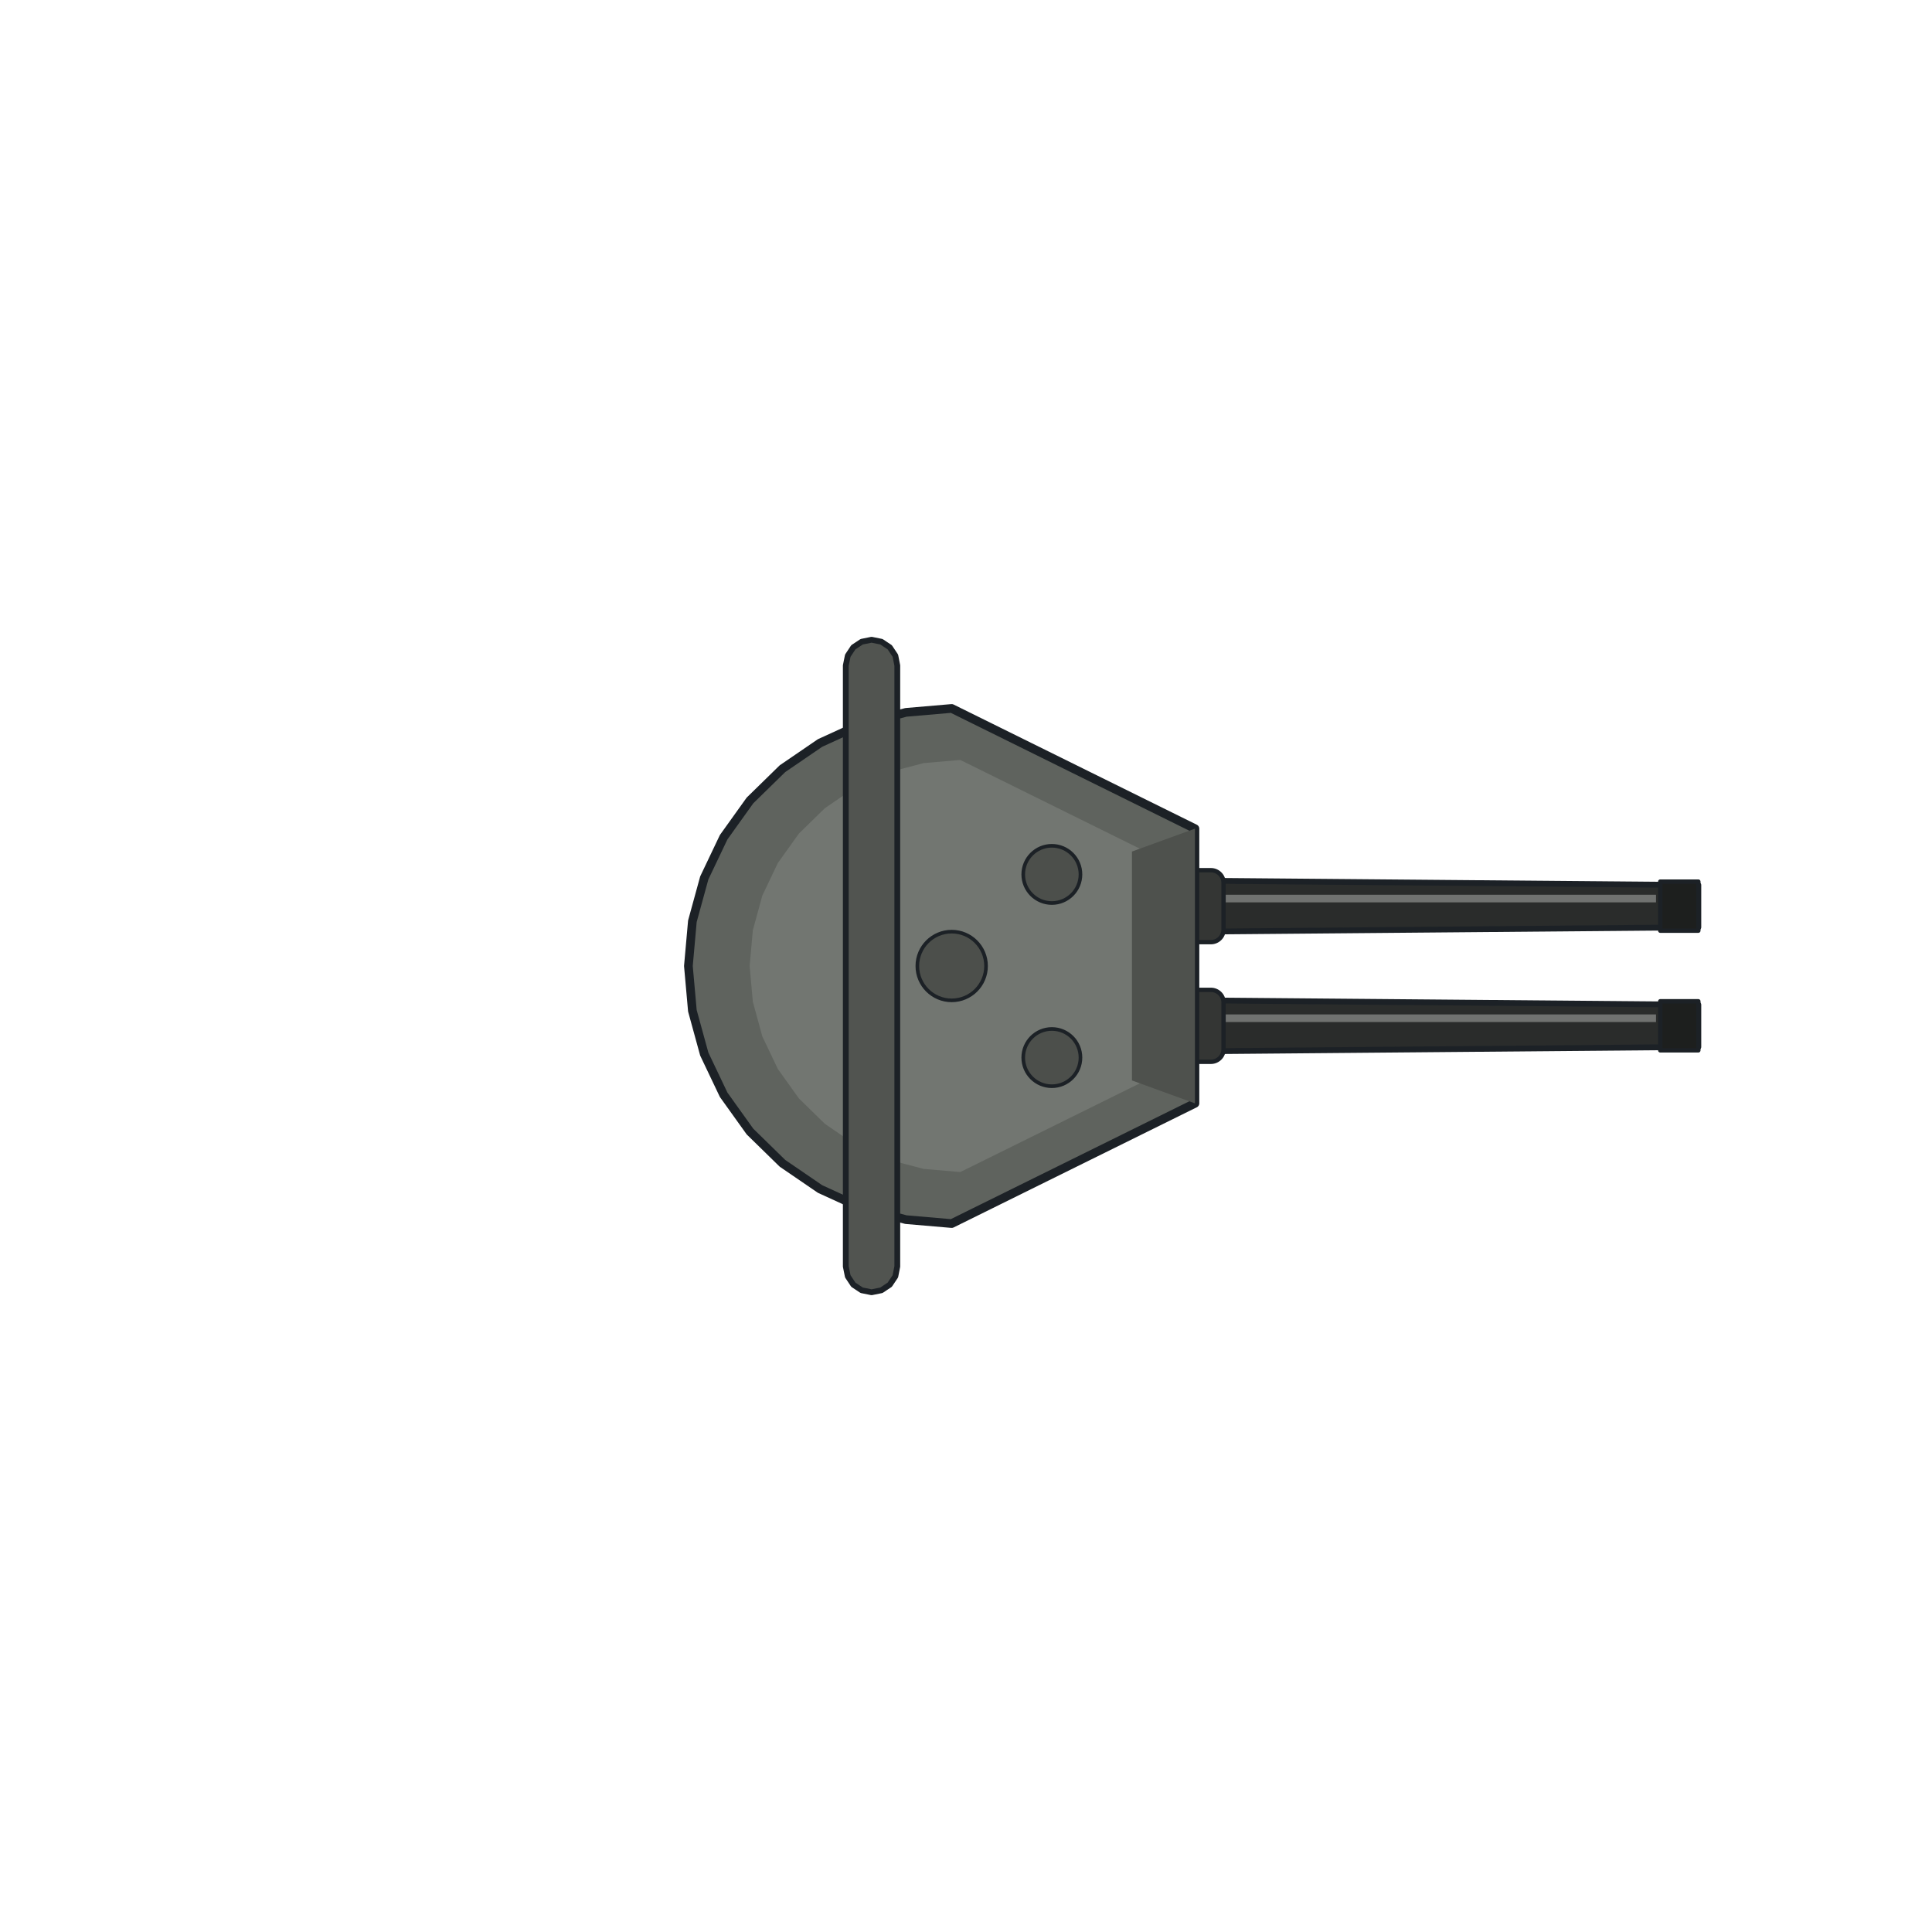
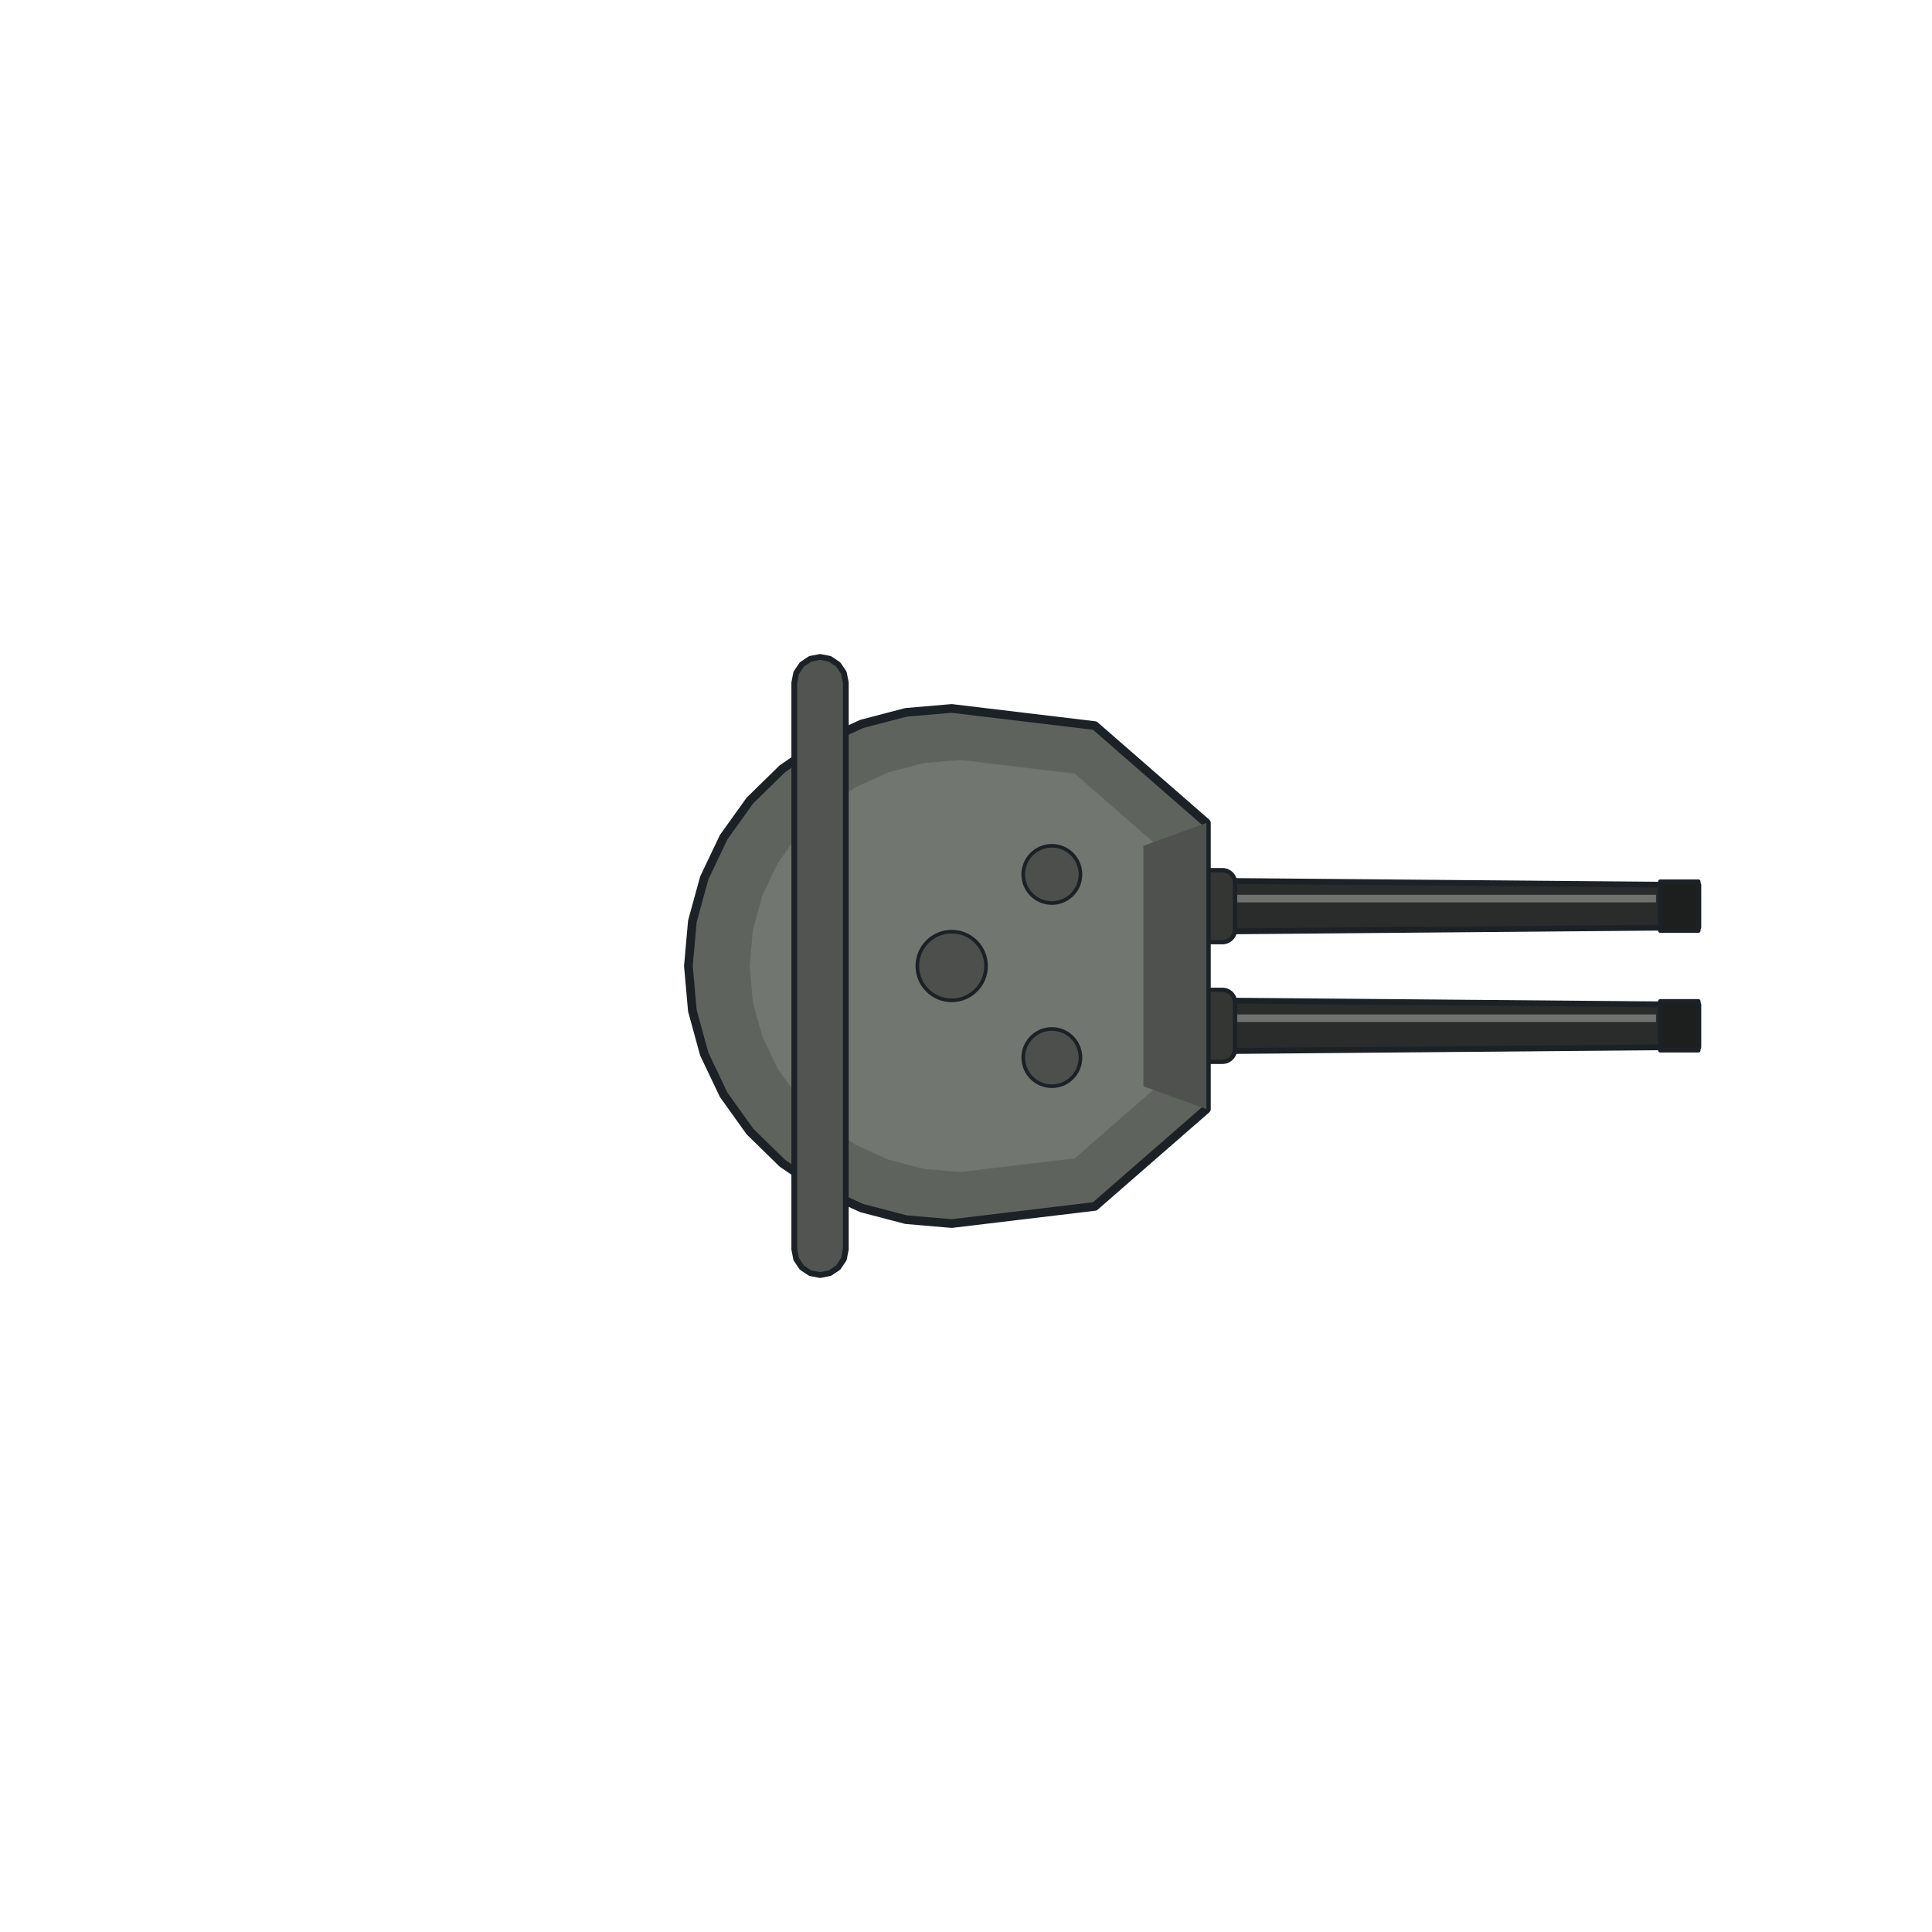
<svg xmlns="http://www.w3.org/2000/svg" width="320" height="320" viewBox="-16 -16 32 32" shape-rendering="geometricPrecision">
  <defs />
  <path d="M2.37,-1.426 L12.13,-1.341 L12.13,-0.641 L2.37,-0.556 Z" fill="#2a2c2b" stroke="#1c2126" stroke-width="0.096" stroke-linejoin="round" />
  <line x1="2.37" y1="-1.117" x2="11.429" y2="-1.117" stroke="#aaabaa" stroke-width="0.126" stroke-opacity="0.55" />
  <rect x="11.499" y="-1.398" width="0.631" height="0.813" fill="#1d1f1e" stroke="#1c2126" stroke-width="0.072" stroke-linejoin="round" />
  <path d="M2.37,0.556 L12.13,0.641 L12.13,1.341 L2.37,1.426 Z" fill="#2a2c2b" stroke="#1c2126" stroke-width="0.096" stroke-linejoin="round" />
  <line x1="2.37" y1="0.865" x2="11.429" y2="0.865" stroke="#aaabaa" stroke-width="0.126" stroke-opacity="0.55" />
  <rect x="11.499" y="0.584" width="0.631" height="0.813" fill="#1d1f1e" stroke="#1c2126" stroke-width="0.072" stroke-linejoin="round" />
-   <rect x="3.318" y="-1.587" width="0.948" height="1.192" rx="0.21" fill="#343634" stroke="#1c2126" stroke-width="0.072" stroke-linejoin="round" />
-   <rect x="3.318" y="0.395" width="0.948" height="1.192" rx="0.21" fill="#343634" stroke="#1c2126" stroke-width="0.072" stroke-linejoin="round" />
-   <path d="M3.792,-2.275 L-0.237,-4.266 L-0.994,-4.201 L-1.728,-4.009 L-2.417,-3.694 L-3.04,-3.268 L-3.578,-2.742 L-4.014,-2.133 L-4.335,-1.459 L-4.532,-0.741 L-4.598,-0 L-4.598,0 L-4.532,0.741 L-4.335,1.459 L-4.014,2.133 L-3.578,2.742 L-3.04,3.268 L-2.417,3.694 L-1.728,4.009 L-0.994,4.201 L-0.237,4.266 L3.792,2.275 Z" fill="#5f635e" stroke="#1c2126" stroke-width="0.144" stroke-linejoin="round" />
-   <path d="M3.792,-2.275 L-0.237,-4.266 L-0.994,-4.201 L-1.728,-4.009 L-2.417,-3.694 L-3.04,-3.268 L-3.578,-2.742 L-4.014,-2.133 L-4.335,-1.459 L-4.532,-0.741 L-4.598,-0 L-4.598,0 L-4.532,0.741 L-4.335,1.459 L-4.014,2.133 L-3.578,2.742 L-3.04,3.268 L-2.417,3.694 L-1.728,4.009 L-0.994,4.201 L-0.237,4.266 L3.792,2.275 Z" fill="#727671" transform="translate(0.095,0) scale(0.8)" />
-   <path d="M3.792,-2.275 L3.792,2.275 L2.749,1.896 L2.749,-1.896 Z" fill="#4e514d" />
-   <path d="M-1.564,-5.404 L-1.401,-5.371 L-1.263,-5.279 L-1.17,-5.14 L-1.138,-4.977 L-1.138,4.977 L-1.17,5.14 L-1.263,5.279 L-1.401,5.371 L-1.564,5.404 L-1.564,5.404 L-1.727,5.371 L-1.866,5.279 L-1.958,5.14 L-1.991,4.977 L-1.991,-4.977 L-1.958,-5.14 L-1.866,-5.279 L-1.727,-5.371 L-1.564,-5.404 Z" fill="#515450" stroke="#1c2126" stroke-width="0.096" stroke-linejoin="round" />
+   <rect x="3.508" y="-1.587" width="0.948" height="1.192" rx="0.21" fill="#343634" stroke="#1c2126" stroke-width="0.072" stroke-linejoin="round" />
+   <rect x="3.508" y="0.395" width="0.948" height="1.192" rx="0.21" fill="#343634" stroke="#1c2126" stroke-width="0.072" stroke-linejoin="round" />
+   <path d="M3.982,-2.37 L2.133,-3.982 L-0.237,-4.266 L-0.994,-4.201 L-1.728,-4.009 L-2.417,-3.694 L-3.04,-3.268 L-3.578,-2.742 L-4.014,-2.133 L-4.335,-1.459 L-4.532,-0.741 L-4.598,-0 L-4.598,0 L-4.532,0.741 L-4.335,1.459 L-4.014,2.133 L-3.578,2.742 L-3.04,3.268 L-2.417,3.694 L-1.728,4.009 L-0.994,4.201 L-0.237,4.266 L2.133,3.982 L3.982,2.37 Z" fill="#5f635e" stroke="#1c2126" stroke-width="0.144" stroke-linejoin="round" />
+   <path d="M3.982,-2.37 L2.133,-3.982 L-0.237,-4.266 L-0.994,-4.201 L-1.728,-4.009 L-2.417,-3.694 L-3.04,-3.268 L-3.578,-2.742 L-4.014,-2.133 L-4.335,-1.459 L-4.532,-0.741 L-4.598,-0 L-4.598,0 L-4.532,0.741 L-4.335,1.459 L-4.014,2.133 L-3.578,2.742 L-3.04,3.268 L-2.417,3.694 L-1.728,4.009 L-0.994,4.201 L-0.237,4.266 L2.133,3.982 L3.982,2.37 Z" fill="#727671" transform="translate(0.095,0) scale(0.8)" />
+   <path d="M3.982,-2.37 L3.982,2.37 L2.939,1.991 L2.939,-1.991 Z" fill="#4e514d" />
+   <path d="M-2.417,-5.119 L-2.254,-5.087 L-2.116,-4.994 L-2.023,-4.856 L-1.991,-4.693 L-1.991,4.693 L-2.023,4.856 L-2.116,4.994 L-2.254,5.087 L-2.417,5.119 L-2.417,5.119 L-2.581,5.087 L-2.719,4.994 L-2.812,4.856 L-2.844,4.693 L-2.844,-4.693 L-2.812,-4.856 L-2.719,-4.994 L-2.581,-5.087 L-2.417,-5.119 Z" fill="#515450" stroke="#1c2126" stroke-width="0.096" stroke-linejoin="round" />
  <circle cx="1.422" cy="-1.517" r="0.474" fill="#4c4f4b" stroke="#1c2126" stroke-width="0.06" stroke-linejoin="round" />
  <circle cx="1.422" cy="1.517" r="0.474" fill="#4c4f4b" stroke="#1c2126" stroke-width="0.06" stroke-linejoin="round" />
  <circle cx="-0.237" cy="0" r="0.569" fill="#4c4f4b" stroke="#1c2126" stroke-width="0.06" stroke-linejoin="round" />
</svg>
